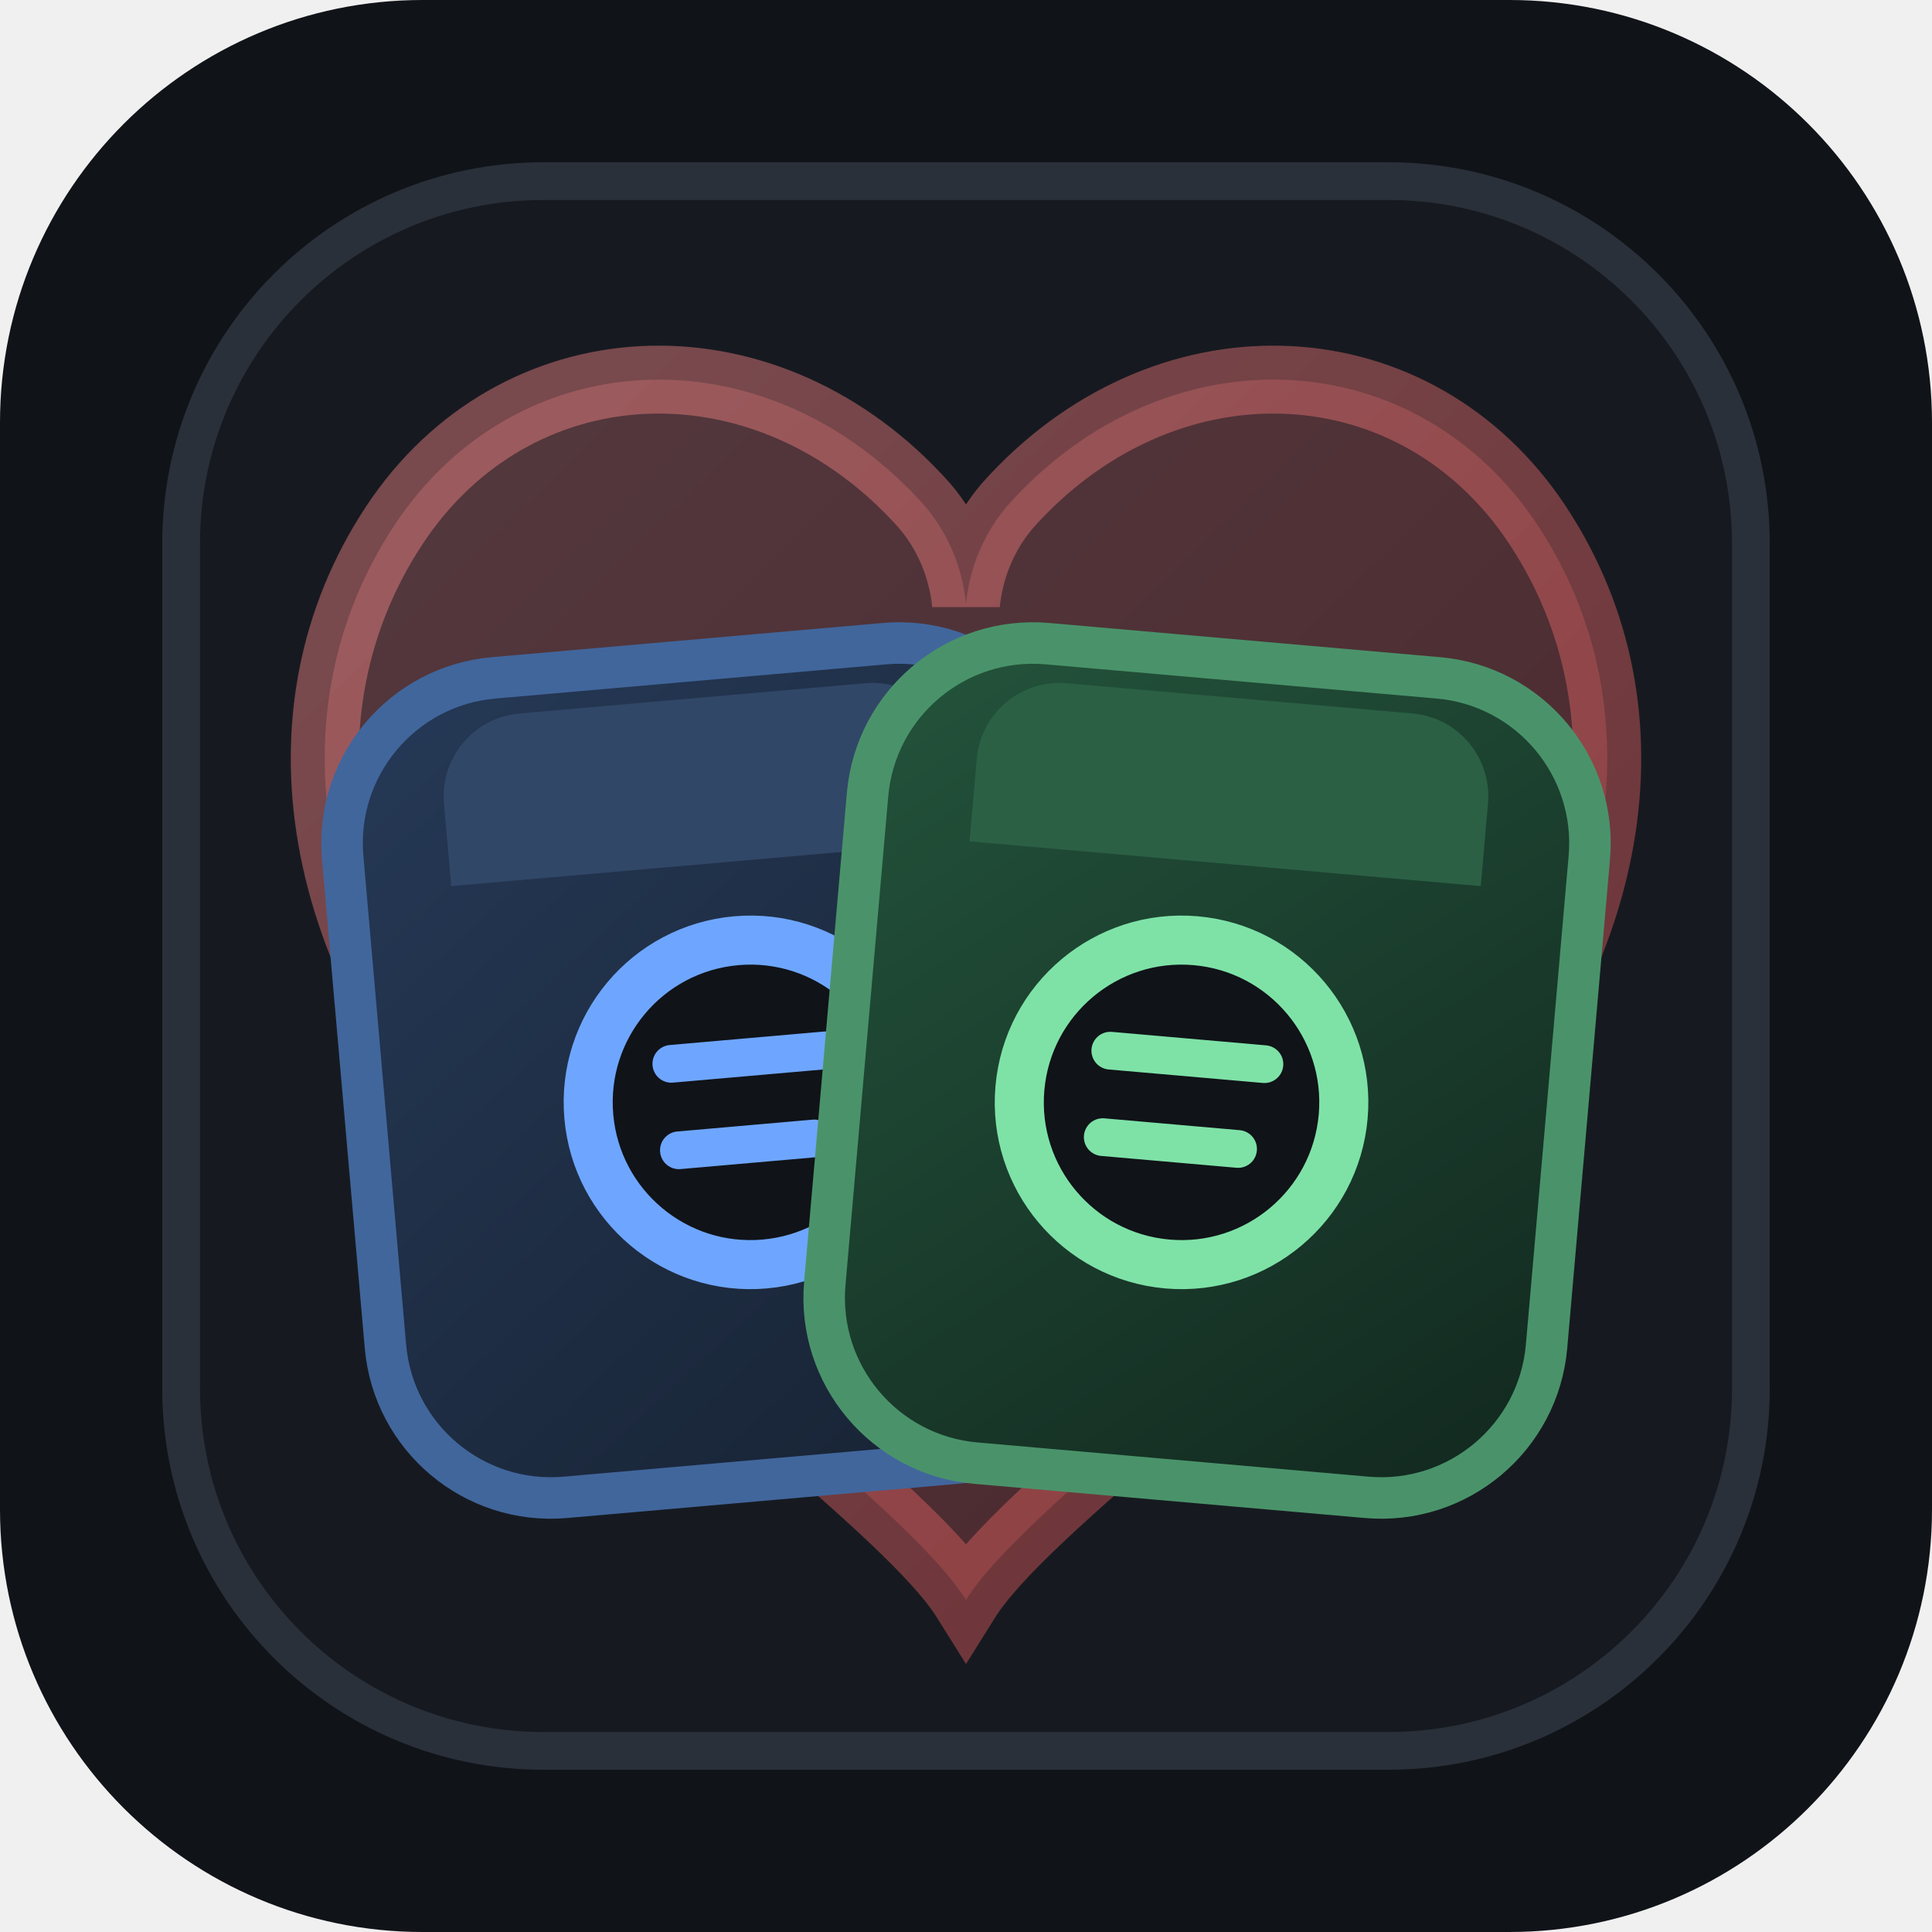
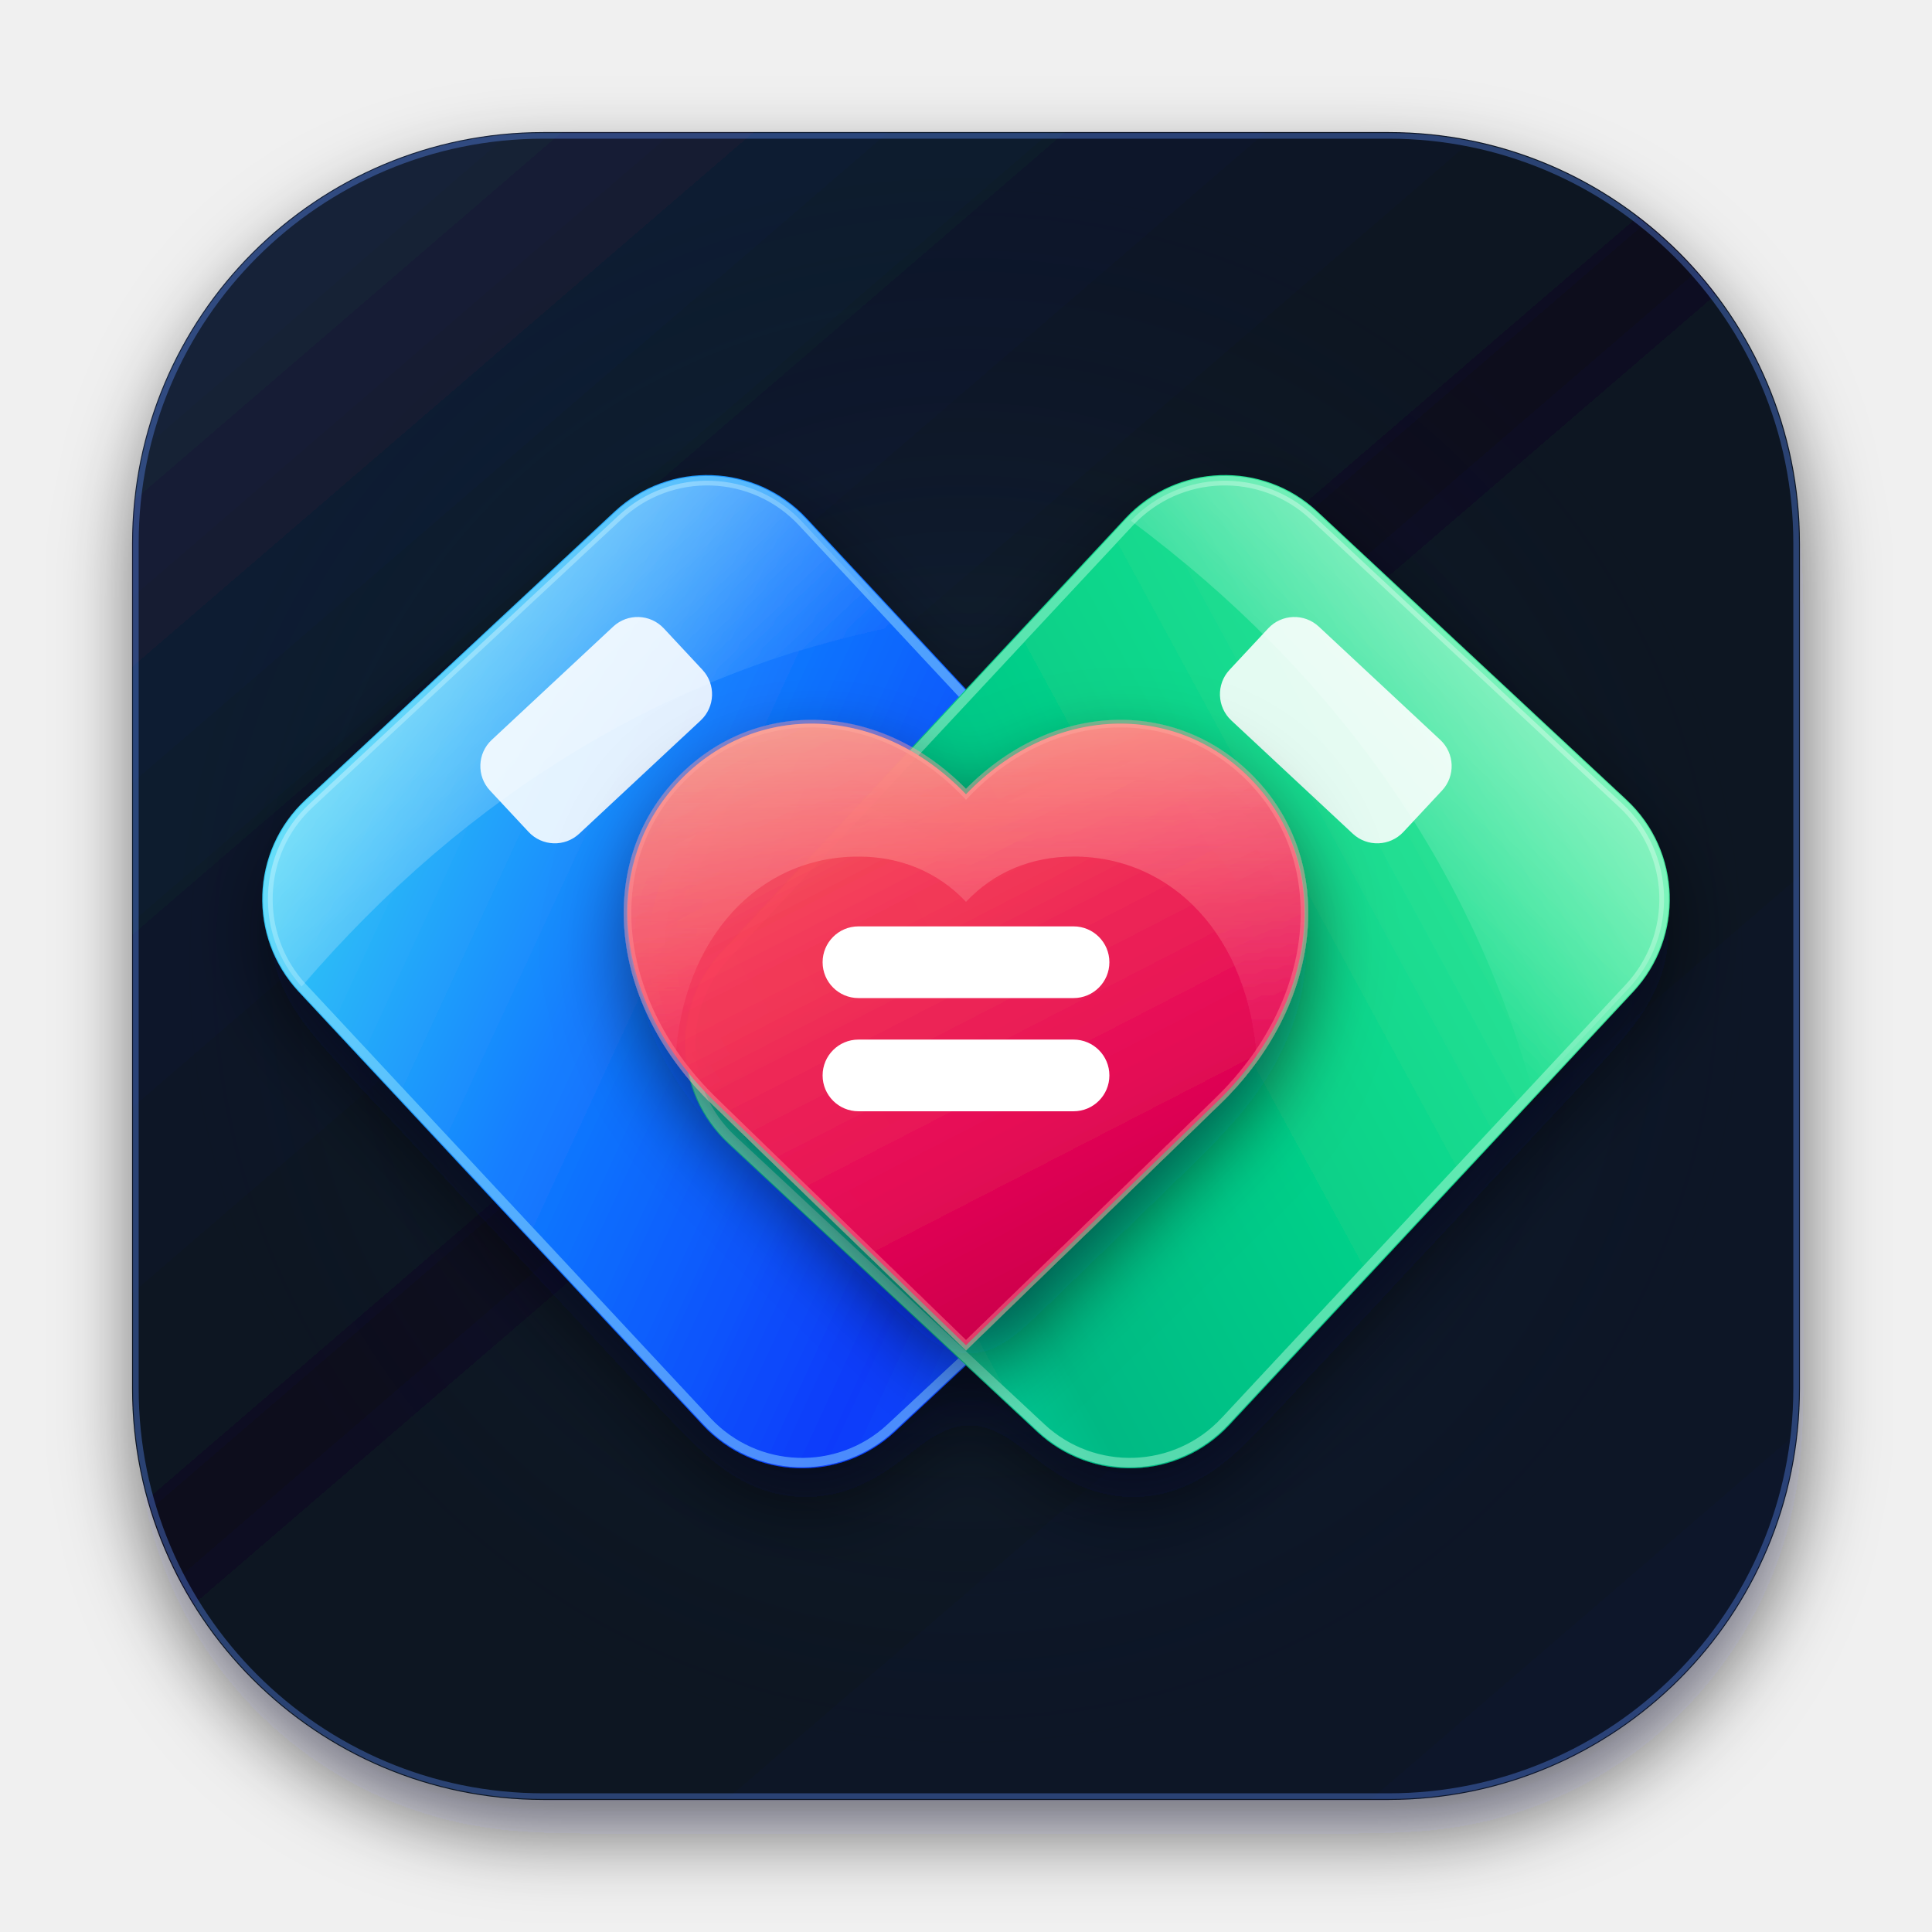
- <svg xmlns="http://www.w3.org/2000/svg" width="512" height="512" viewBox="0 0 512 512" fill="none">
+ <svg xmlns="http://www.w3.org/2000/svg" viewBox="0 0 1024 1024" role="img" aria-labelledby="title desc">
  <defs>
-     <linearGradient id="heart" x1="136" y1="132" x2="376" y2="378" gradientUnits="userSpaceOnUse">
-       <stop stop-color="#FF8A8A" />
-       <stop offset="1" stop-color="#E75959" />
+     <linearGradient id="bg" x1="126" y1="84" x2="866" y2="944" gradientUnits="userSpaceOnUse">
+       <stop stop-color="#16233B" />
+       <stop offset=".46" stop-color="#08111F" />
+       <stop offset="1" stop-color="#10182A" />
    </linearGradient>
-     <linearGradient id="walletBlue" x1="104" y1="158" x2="284" y2="390" gradientUnits="userSpaceOnUse">
-       <stop stop-color="#263A58" />
-       <stop offset="1" stop-color="#172232" />
+     <radialGradient id="glow">
+       <stop stop-color="#285889" stop-opacity=".28" />
+       <stop offset="1" stop-color="#07101E" stop-opacity="0" />
+     </radialGradient>
+     <linearGradient id="blue" x1="326" y1="238" x2="550" y2="786" gradientUnits="userSpaceOnUse">
+       <stop stop-color="#3ADAF4" />
+       <stop offset=".35" stop-color="#137EFF" />
+       <stop offset=".72" stop-color="#073BFA" />
+       <stop offset="1" stop-color="#0A66FF" />
    </linearGradient>
-     <linearGradient id="walletGreen" x1="228" y1="158" x2="408" y2="390" gradientUnits="userSpaceOnUse">
-       <stop stop-color="#24563D" />
-       <stop offset="1" stop-color="#12281F" />
+     <linearGradient id="green" x1="720" y1="232" x2="532" y2="794" gradientUnits="userSpaceOnUse">
+       <stop stop-color="#55F1A3" />
+       <stop offset=".42" stop-color="#08D58A" />
+       <stop offset=".76" stop-color="#00B984" />
+       <stop offset="1" stop-color="#1BE5B4" />
    </linearGradient>
+     <linearGradient id="sheen" x1="0" y1="0" x2="0" y2="1">
+       <stop stop-color="white" stop-opacity=".34" />
+       <stop offset="1" stop-color="white" stop-opacity="0" />
+     </linearGradient>
+     <linearGradient id="heart" x1="416" y1="350" x2="592" y2="692" gradientUnits="userSpaceOnUse">
+       <stop stop-color="#FF776F" stop-opacity=".9" />
+       <stop offset=".32" stop-color="#FF3F58" stop-opacity=".94" />
+       <stop offset=".73" stop-color="#E40855" />
+       <stop offset="1" stop-color="#C8004A" />
+     </linearGradient>
+     <linearGradient id="heartHi" x1="512" y1="352" x2="512" y2="596" gradientUnits="userSpaceOnUse">
+       <stop stop-color="#FFD0AD" stop-opacity=".62" />
+       <stop offset="1" stop-color="#FF6B8C" stop-opacity="0" />
+     </linearGradient>
+     <filter id="shadow" x="-25%" y="-25%" width="150%" height="165%" color-interpolation-filters="sRGB">
+       <feDropShadow dy="18" stdDeviation="20" flood-color="#00050D" flood-opacity=".55" />
+     </filter>
  </defs>
-   <rect width="512" height="512" rx="112" fill="#101318" />
-   <rect x="48" y="48" width="416" height="416" rx="96" fill="#161A20" stroke="#2A3039" stroke-width="10" />
-   <path d="M256 424C241 400 178 356 132 306C82 252 72 186 106 137C139 90 204 88 245 134C251 141 255 150 256 160C257 150 261 141 267 134C308 88 373 90 406 137C440 186 430 252 380 306C334 356 271 400 256 424Z" fill="url(#heart)" opacity="0.26" />
-   <path d="M256 424C241 400 178 356 132 306C82 252 72 186 106 137C139 90 204 88 245 134C251 141 255 150 256 160C257 150 261 141 267 134C308 88 373 90 406 137C440 186 430 252 380 306C334 356 271 400 256 424Z" stroke="url(#heart)" stroke-width="18" opacity="0.42" />
-   <g transform="rotate(-5 200 282)">
-     <rect x="96" y="174" width="192" height="218" rx="44" fill="url(#walletBlue)" stroke="#41669C" stroke-width="11" />
-     <path d="M124 206C124 193.85 133.85 184 146 184H238C250.15 184 260 193.85 260 206V228H124V206Z" fill="#314767" />
-     <circle cx="198" cy="292" r="43" fill="#101318" stroke="#6EA6FF" stroke-width="13" />
-     <path d="M178 280H219" stroke="#6EA6FF" stroke-width="10" stroke-linecap="round" />
-     <path d="M178 303H214" stroke="#6EA6FF" stroke-width="10" stroke-linecap="round" />
+   <rect x="70" y="70" width="884" height="884" rx="218" fill="url(#bg)" filter="url(#shadow)" />
+   <rect x="72" y="72" width="880" height="880" rx="216" fill="url(#glow)" stroke="#6091FF" stroke-opacity=".36" stroke-width="3" />
+   <g filter="url(#shadow)">
+     <g transform="rotate(-43 400 515)">
+       <rect x="216" y="286" width="368" height="458" rx="72" fill="url(#blue)" />
+       <rect x="219" y="289" width="362" height="452" rx="69" fill="none" stroke="#A8F3FF" stroke-opacity=".43" stroke-width="5" />
+       <path d="M288 289h224a69 69 0 0 1 69 69v75c-105-65-227-91-362-76a69 69 0 0 1 69-68Z" fill="url(#sheen)" />
+     </g>
+     <g transform="rotate(43 624 515)">
+       <rect x="440" y="286" width="368" height="458" rx="72" fill="url(#green)" />
+       <rect x="443" y="289" width="362" height="452" rx="69" fill="none" stroke="#C4FFE1" stroke-opacity=".44" stroke-width="5" />
+       <path d="M512 289h224a69 69 0 0 1 69 69v75c-105-65-227-91-362-76a69 69 0 0 1 69-68Z" fill="url(#sheen)" />
+     </g>
  </g>
-   <g transform="rotate(5 312 282)">
-     <rect x="224" y="174" width="192" height="218" rx="44" fill="url(#walletGreen)" stroke="#4A936A" stroke-width="11" />
-     <path d="M252 206C252 193.85 261.85 184 274 184H366C378.15 184 388 193.85 388 206V228H252V206Z" fill="#2B6045" />
-     <circle cx="314" cy="292" r="43" fill="#101318" stroke="#7EE2A7" stroke-width="13" />
-     <path d="M294 280H335" stroke="#7EE2A7" stroke-width="10" stroke-linecap="round" />
-     <path d="M294 303H330" stroke="#7EE2A7" stroke-width="10" stroke-linecap="round" />
+   <rect x="253" y="353" width="126" height="68" rx="19" fill="white" fill-opacity=".88" transform="rotate(-43 316 387)" />
+   <rect x="645" y="353" width="126" height="68" rx="19" fill="white" fill-opacity=".88" transform="rotate(43 708 387)" />
+   <g filter="url(#shadow)">
+     <path d="M512 713 379 584c-54-52-62-126-18-171 40-41 105-40 151 8 46-48 111-49 151-8 44 45 36 119-18 171L512 713Z" fill="url(#heart)" stroke="#FF9297" stroke-opacity=".42" stroke-width="4" />
+     <path d="M512 421c-46-48-111-49-151-8-38 39-38 99-3 148 4-64 44-107 97-107 22 0 42 8 57 24 15-16 35-24 57-24 53 0 93 43 97 107 35-49 35-109-3-148-40-41-105-40-151 8Z" fill="url(#heartHi)" />
+   </g>
+   <g fill="white">
+     <rect x="436" y="491" width="152" height="38" rx="19" />
+     <rect x="436" y="551" width="152" height="38" rx="19" />
  </g>
</svg>
